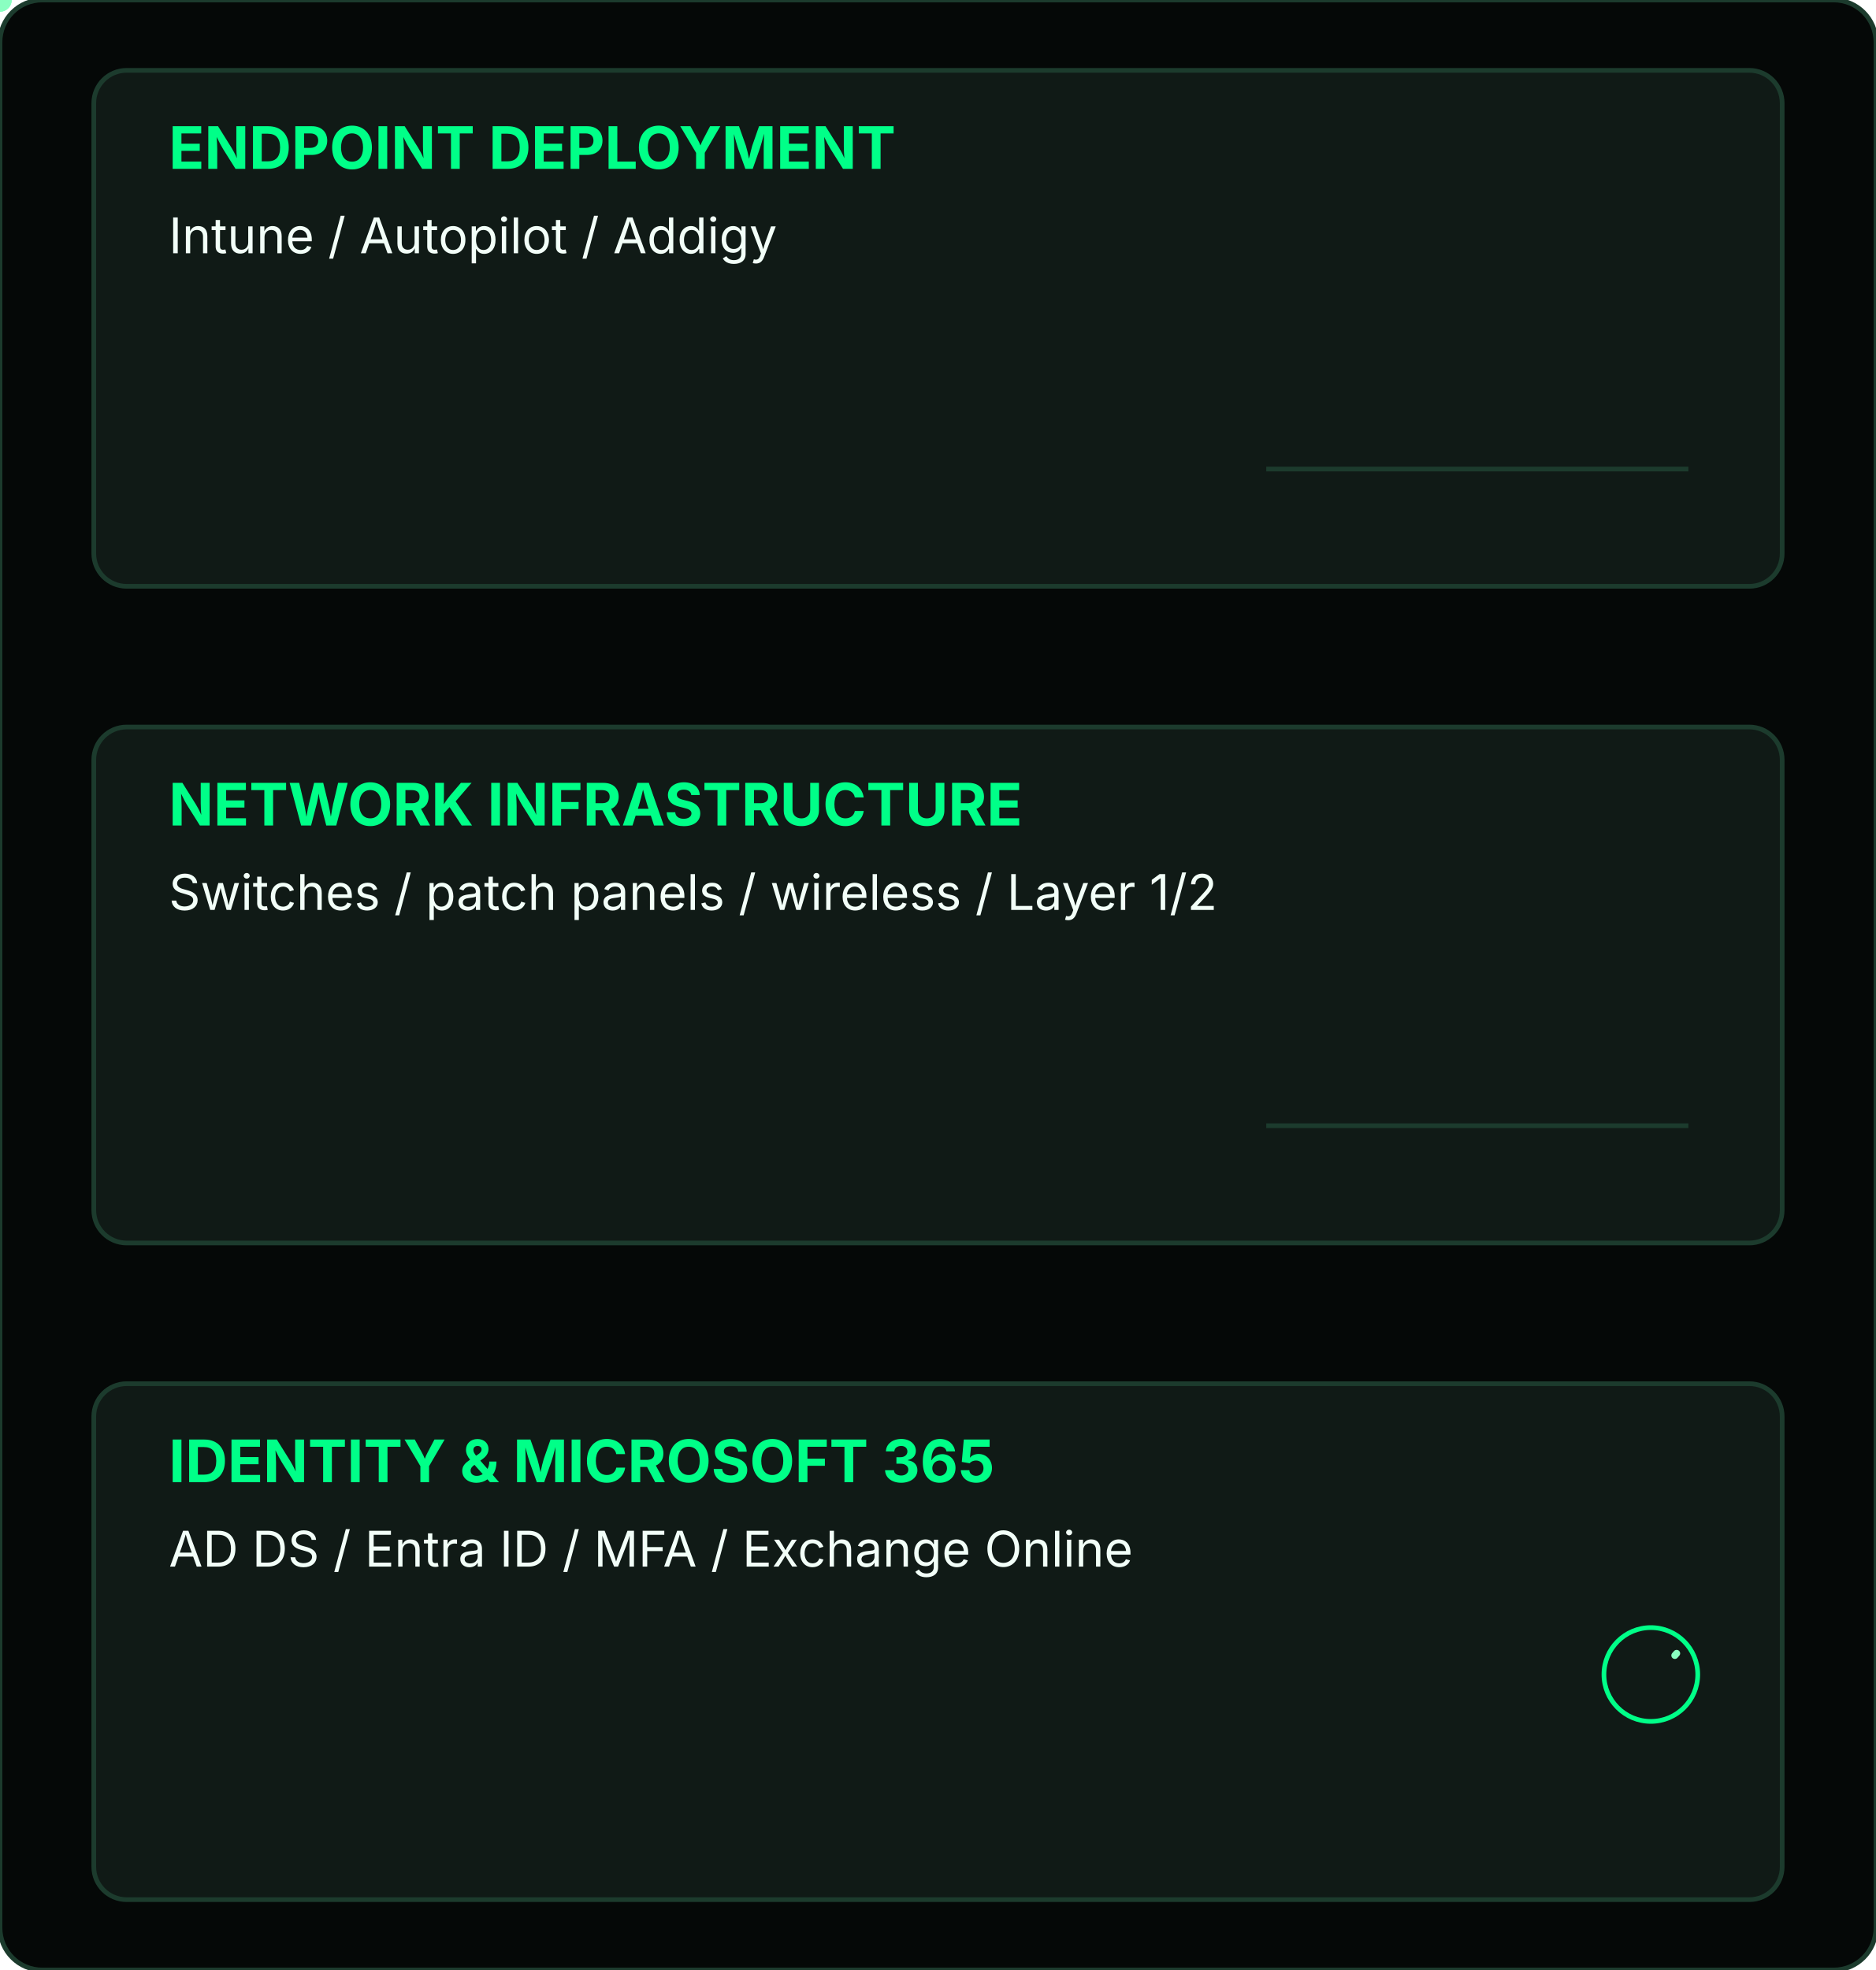
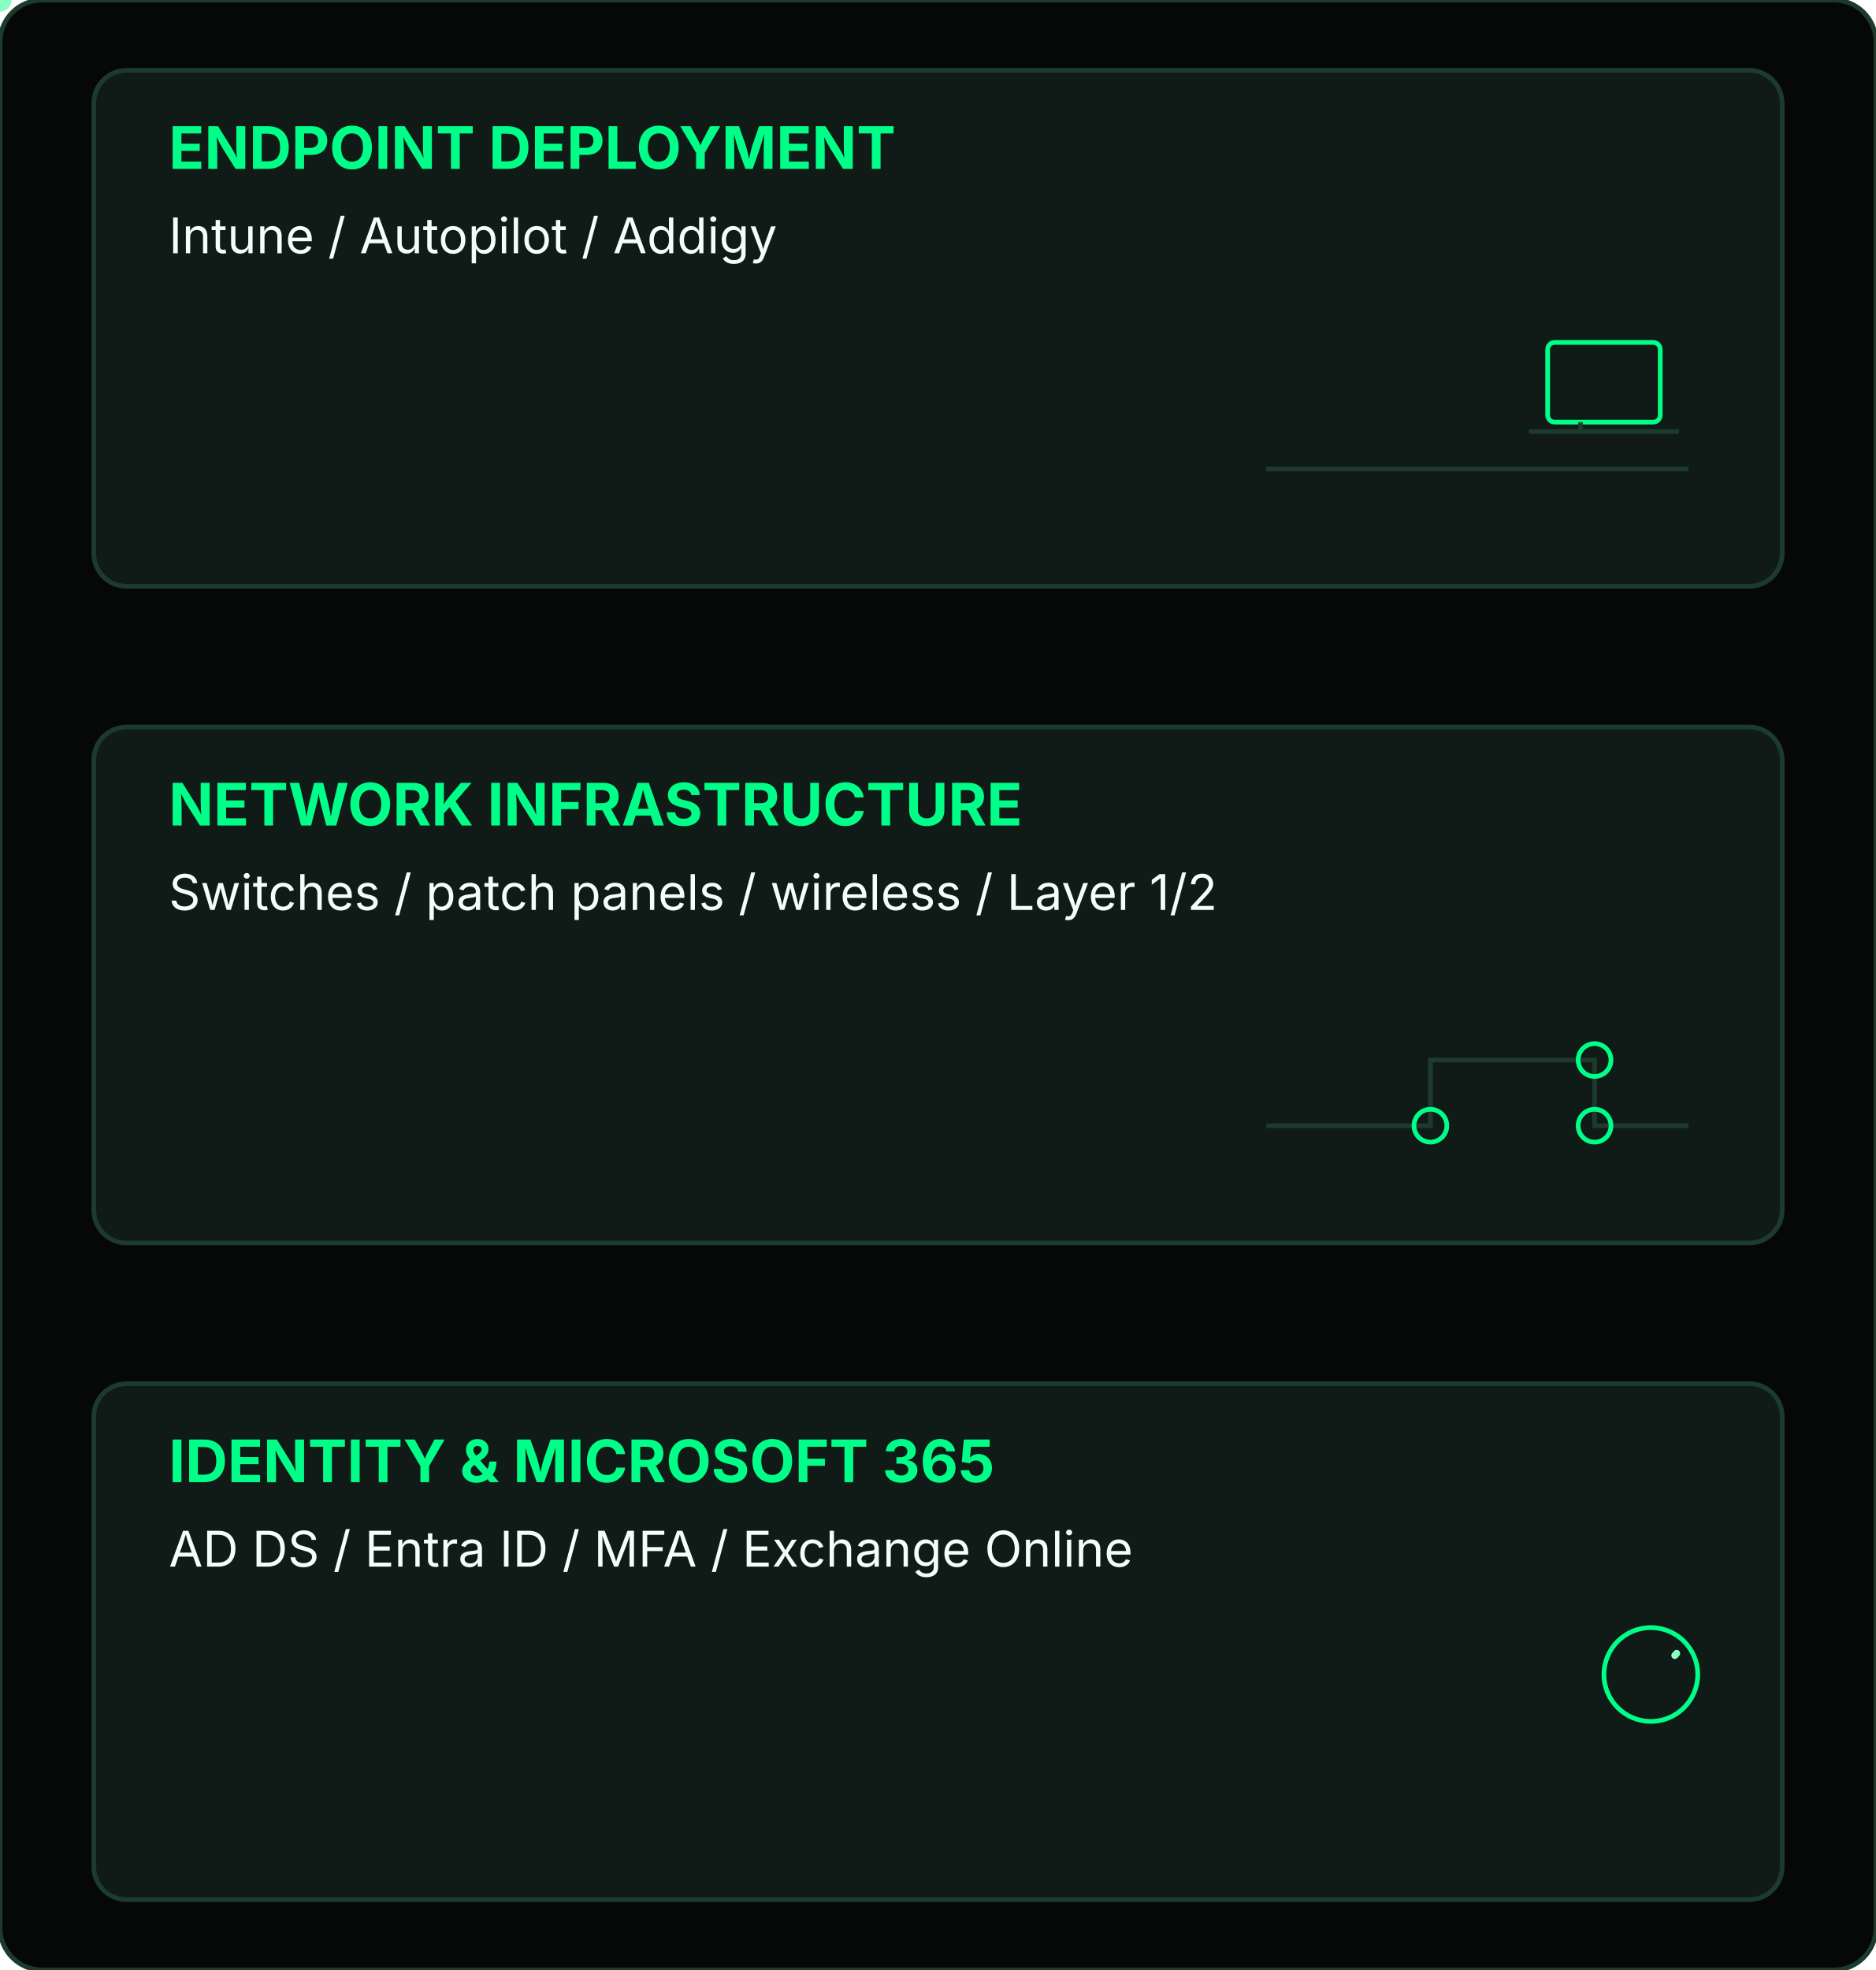
<svg xmlns="http://www.w3.org/2000/svg" width="800" height="840" viewBox="0 0 800 840" role="img" aria-labelledby="title">
  <style>@media (prefers-reduced-motion: reduce) {.motion { display: none; }}</style>
  <rect width="800" height="840" rx="18" fill="#050807" stroke="#1C3B2D" stroke-width="2" />
  <g fill="#101A16" stroke="#1C3B2D" stroke-width="2">
    <rect x="40" y="30" width="720" height="220" rx="14" />
    <rect x="40" y="310" width="720" height="220" rx="14" />
    <rect x="40" y="590" width="720" height="220" rx="14" />
  </g>
  <g font-family="Inter, Segoe UI, Arial, sans-serif" fill="#F2FFF8">
    <g fill="#00FF88" font-size="25" font-weight="700">
      <text x="72" y="72">ENDPOINT DEPLOYMENT</text>
      <text x="72" y="352">NETWORK INFRASTRUCTURE</text>
      <text x="72" y="632">IDENTITY &amp; MICROSOFT 365</text>
    </g>
    <g font-size="21">
      <text x="72" y="108">Intune / Autopilot / Addigy</text>
      <text x="72" y="388">Switches / patch panels / wireless / Layer 1/2</text>
      <text x="72" y="668">AD DS / Entra ID / MFA / Exchange Online</text>
    </g>
  </g>
-   <path d="M540 200H720M540 480H720" fill="none" stroke="#1C3B2D" stroke-width="2" />
-   <circle class="motion" r="5" fill="#8AFFC1">
-     <animateMotion dur="5s" repeatCount="indefinite" path="M540 200 H720" />
-   </circle>
-   <circle class="motion" r="5" fill="#8AFFC1">
-     <animateMotion dur="7s" repeatCount="indefinite" path="M540 480 H720" />
-   </circle>
+   <g fill="none" stroke="#1C3B2D" stroke-width="2">
+     <path d="M540 200H720M540 480H610V452H680V480H720" />
+     <rect x="660" y="146" width="48" height="34" rx="3" stroke="#00FF88" />
+     <path d="M652 184h64m-42-4v4" />
+     <circle cx="610" cy="480" r="7" stroke="#00FF88" />
+     <circle cx="680" cy="452" r="7" stroke="#00FF88" />
+     <circle cx="680" cy="480" r="7" stroke="#00FF88" />
+   </g>
+   <g class="motion" fill="#8AFFC1">
+     <circle r="5">
+       <animateMotion dur="5s" repeatCount="indefinite" path="M540 200 H720" />
+     </circle>
+     <circle r="4">
+       <animateMotion dur="7s" repeatCount="indefinite" path="M540 480 H610V452H680V480H720" />
+     </circle>
+     <circle r="4">
+       <animateMotion dur="6s" begin="2s" repeatCount="indefinite" path="M720 480H680V452H610V480H540" />
+     </circle>
+   </g>
  <circle cx="704" cy="714" r="20" fill="none" stroke="#00FF88" stroke-width="2" />
  <path class="motion" d="m694 714 7 7 14-16" fill="none" stroke="#8AFFC1" stroke-width="3" stroke-linecap="round" stroke-linejoin="round" stroke-dasharray="30" stroke-dashoffset="30">
    <animate attributeName="stroke-dashoffset" values="30;0;0;30" keyTimes="0;.2;.75;1" dur="5.5s" repeatCount="indefinite" />
  </path>
</svg>
